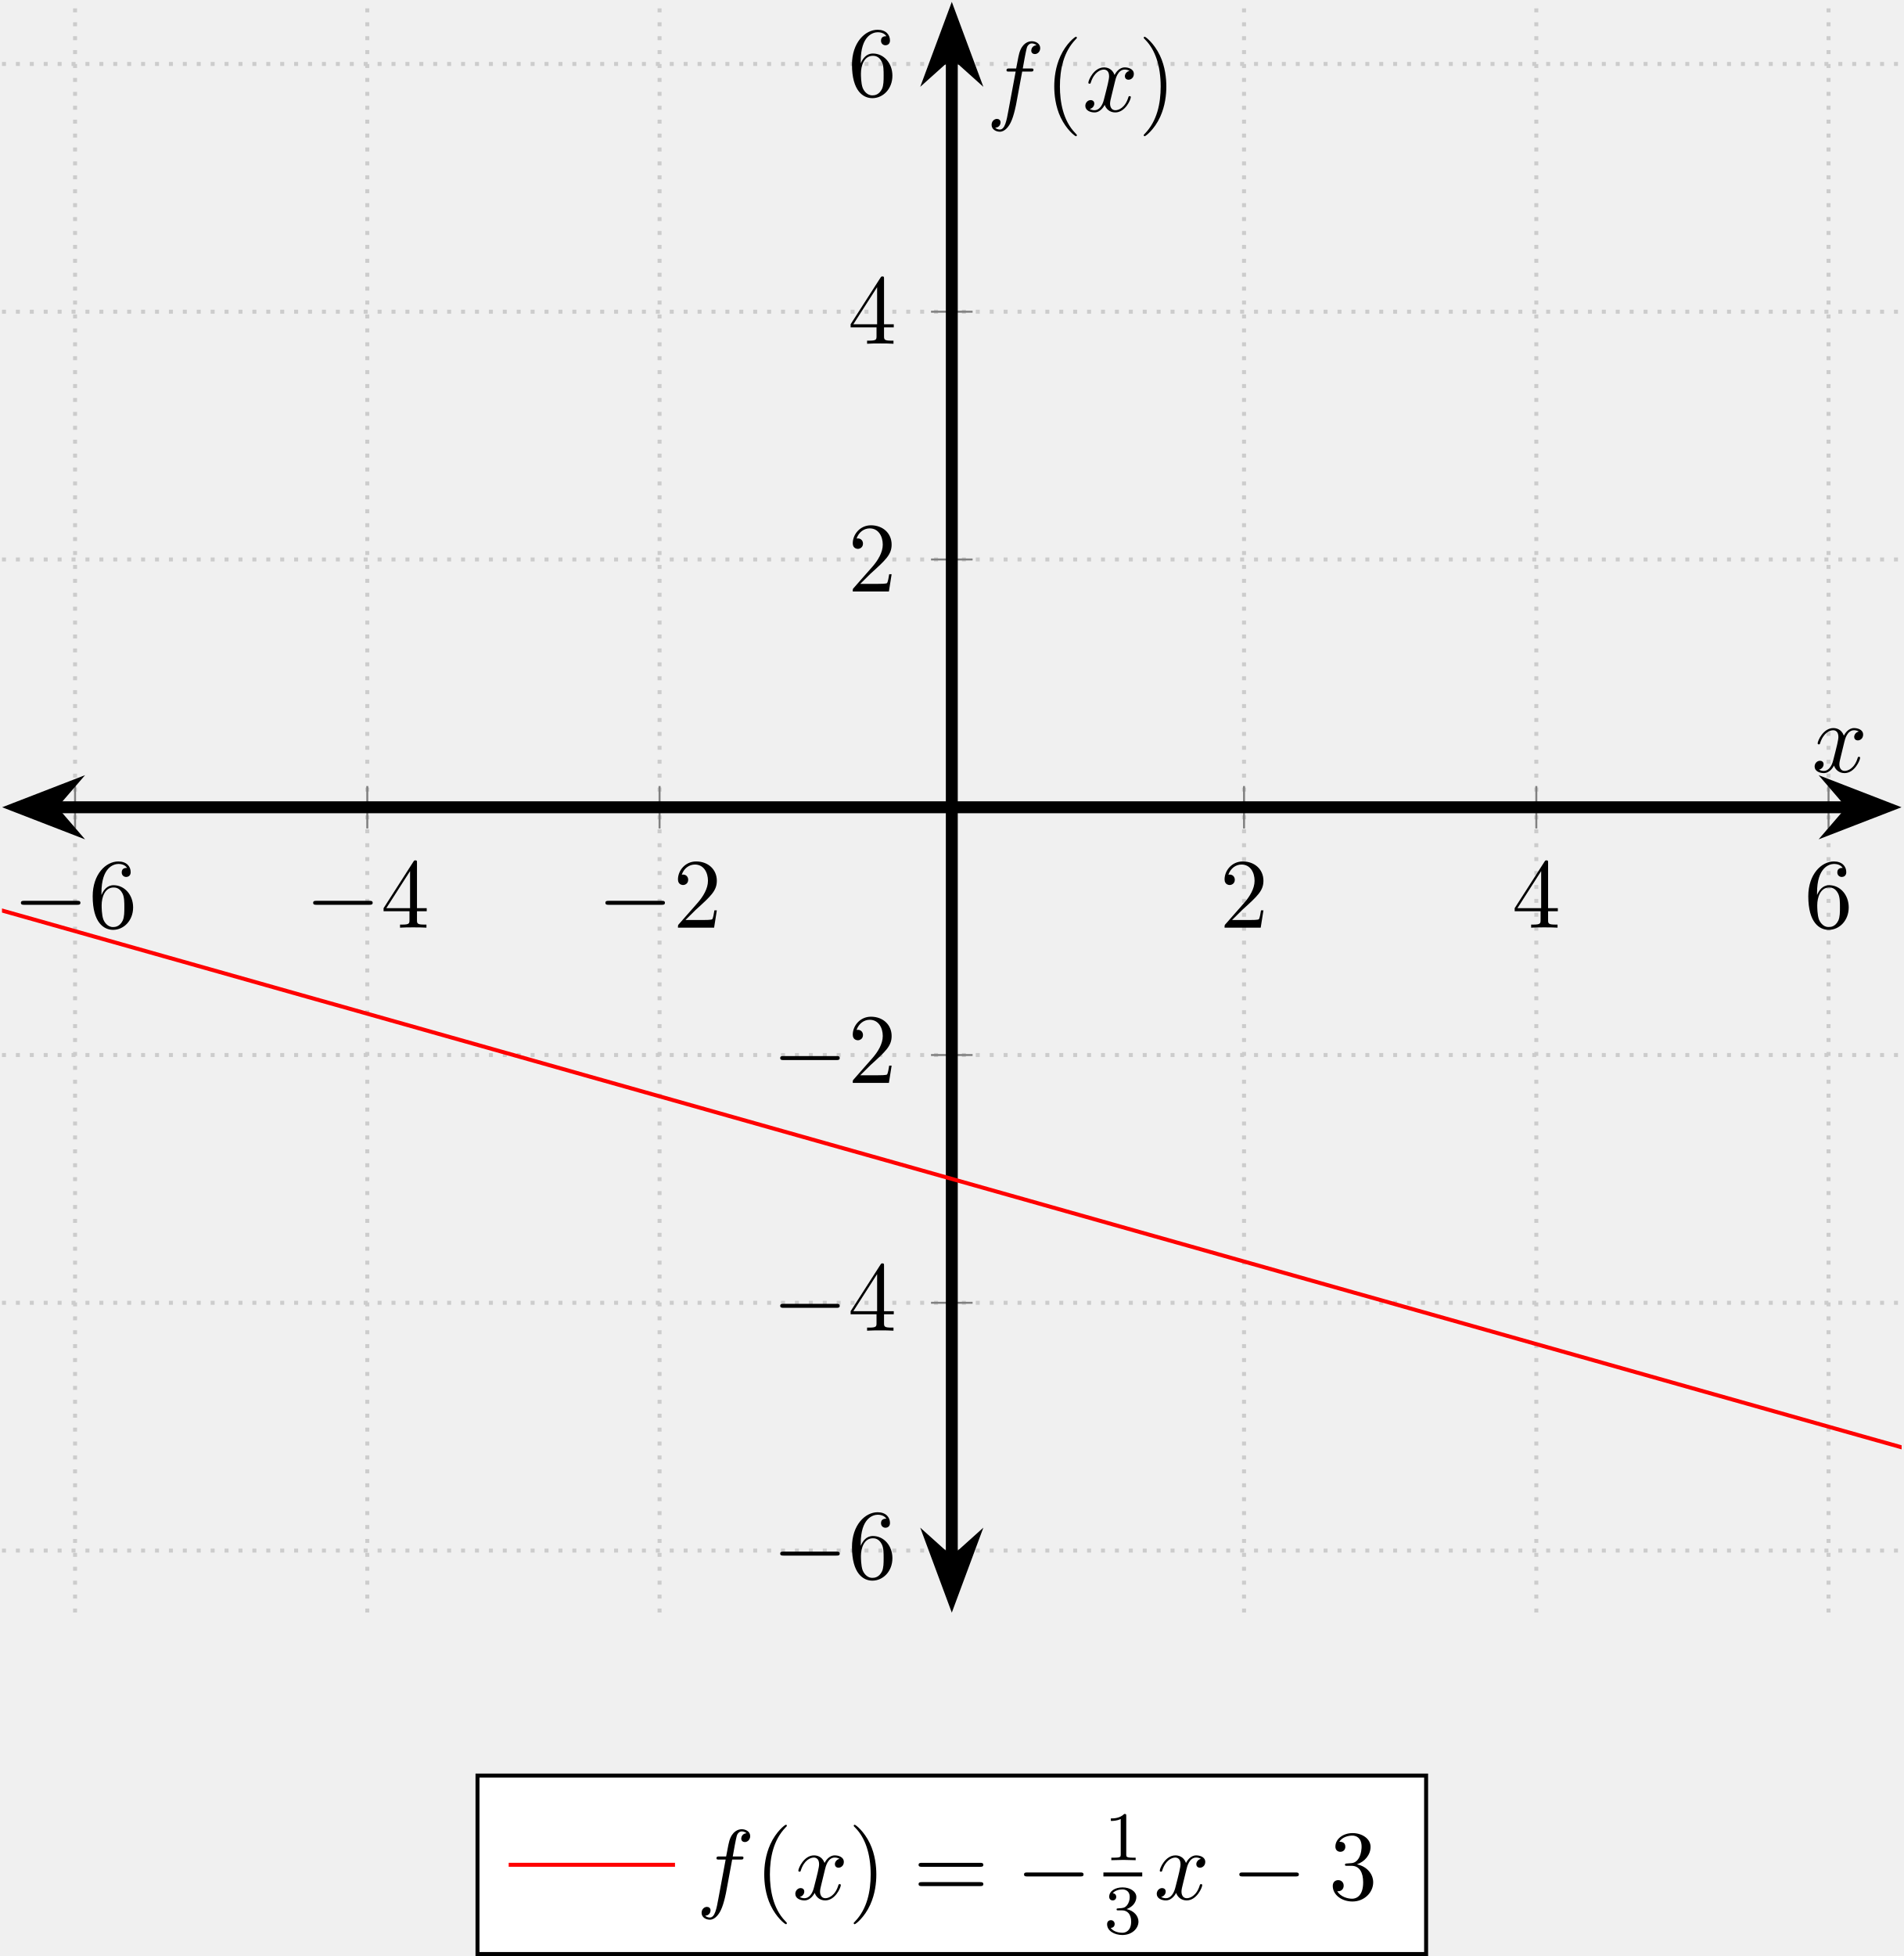
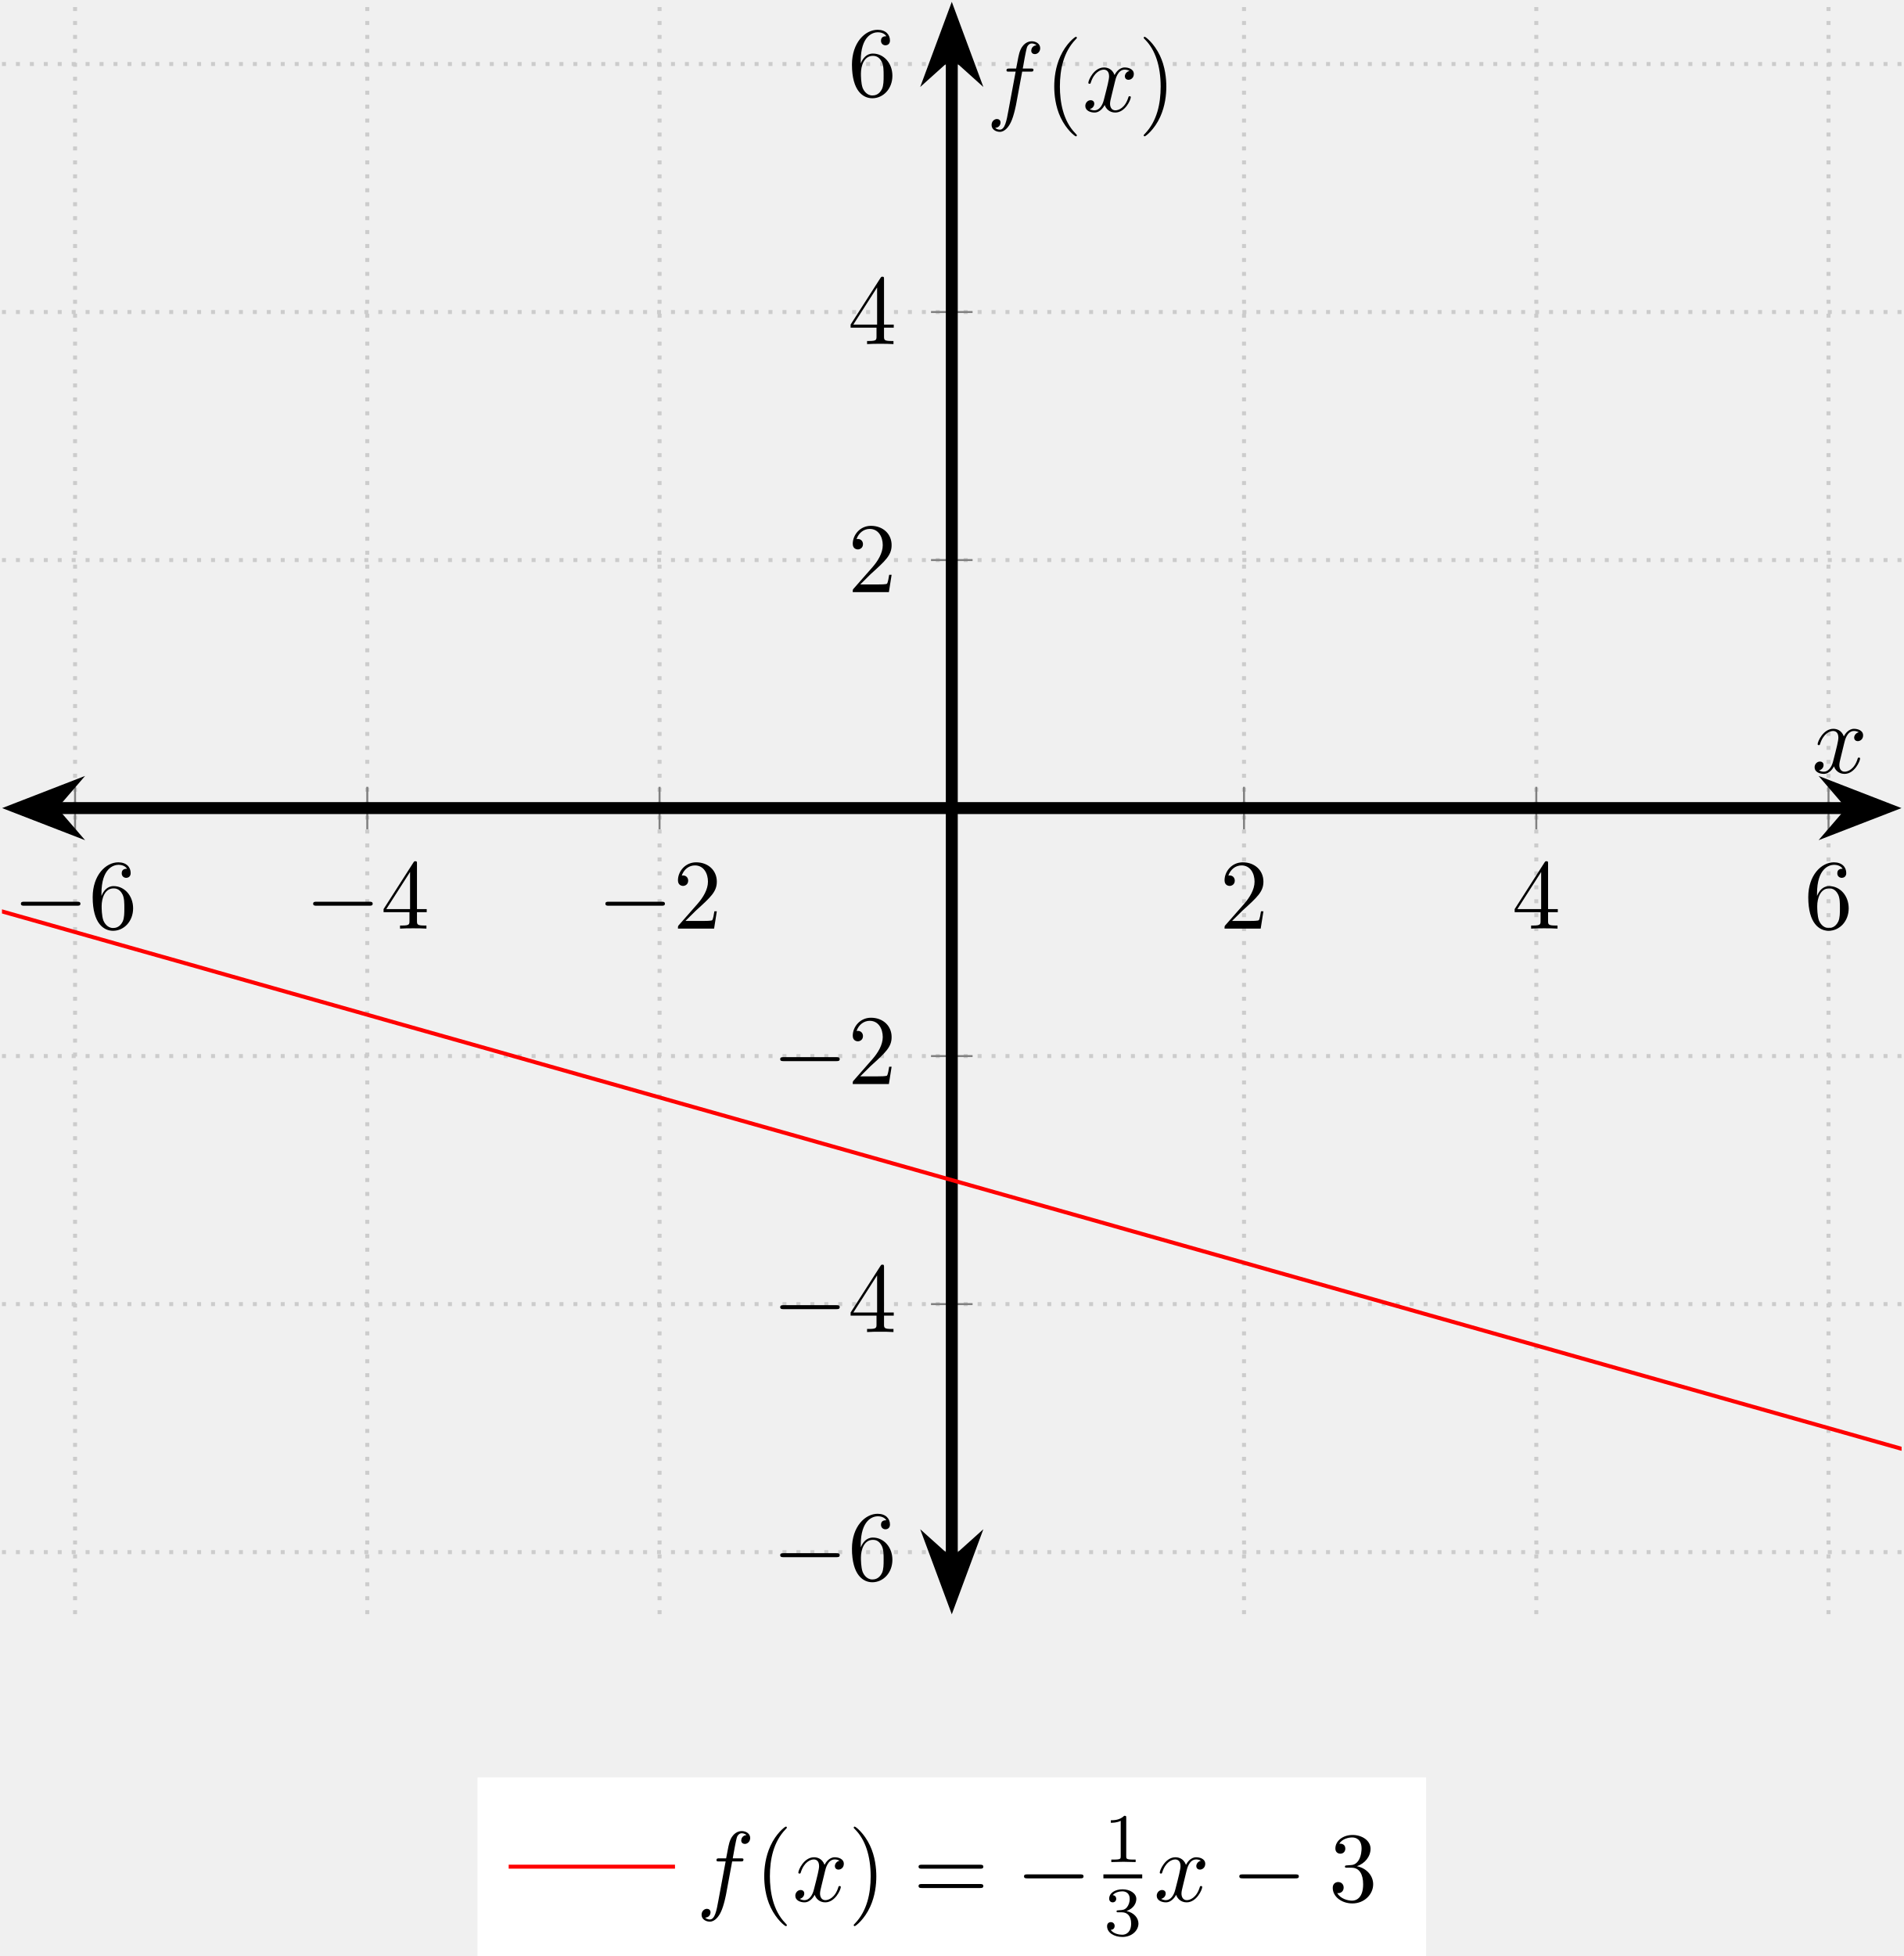
- <svg xmlns="http://www.w3.org/2000/svg" xmlns:xlink="http://www.w3.org/1999/xlink" version="1.1" width="220.304pt" height="226.324pt" viewBox="-69.726 -71.543 220.304 226.324">
+ <svg xmlns="http://www.w3.org/2000/svg" xmlns:xlink="http://www.w3.org/1999/xlink" version="1.1" width="220.305pt" height="226.327pt" viewBox="-69.726 -71.542 220.305 226.327">
  <defs>
    <clipPath id="clip1">
-       <path d="M-69.496 115.036H150.348V-71.312H-69.496Z" />
+       <path d="M-69.496 115.23H150.348V-71.312H-69.496Z" />
    </clipPath>
    <path id="g1-102" d="M3.656-3.985H4.513C4.712-3.985 4.812-3.985 4.812-4.184C4.812-4.294 4.712-4.294 4.543-4.294H3.716L3.925-5.43C3.965-5.639 4.105-6.346 4.164-6.466C4.254-6.655 4.423-6.804 4.633-6.804C4.672-6.804 4.932-6.804 5.121-6.625C4.682-6.585 4.583-6.237 4.583-6.087C4.583-5.858 4.762-5.738 4.951-5.738C5.21-5.738 5.499-5.958 5.499-6.336C5.499-6.795 5.041-7.024 4.633-7.024C4.294-7.024 3.666-6.844 3.367-5.858C3.308-5.649 3.278-5.549 3.039-4.294H2.351C2.162-4.294 2.052-4.294 2.052-4.105C2.052-3.985 2.142-3.985 2.331-3.985H2.989L2.242-.05C2.062 .917 1.893 1.823 1.375 1.823C1.335 1.823 1.086 1.823 .897 1.644C1.355 1.614 1.445 1.255 1.445 1.106C1.445 .877 1.265 .757 1.076 .757C.817 .757 .528 .976 .528 1.355C.528 1.803 .966 2.042 1.375 2.042C1.923 2.042 2.321 1.455 2.501 1.076C2.819 .448 3.049-.757 3.059-.827L3.656-3.985Z" />
    <path id="g1-120" d="M3.328-3.009C3.387-3.268 3.616-4.184 4.314-4.184C4.364-4.184 4.603-4.184 4.812-4.055C4.533-4.005 4.334-3.756 4.334-3.517C4.334-3.357 4.443-3.168 4.712-3.168C4.932-3.168 5.25-3.347 5.25-3.746C5.25-4.264 4.663-4.403 4.324-4.403C3.746-4.403 3.397-3.875 3.278-3.646C3.029-4.304 2.491-4.403 2.202-4.403C1.166-4.403 .598-3.118 .598-2.869C.598-2.77 .697-2.77 .717-2.77C.797-2.77 .827-2.79 .847-2.879C1.186-3.935 1.843-4.184 2.182-4.184C2.371-4.184 2.72-4.095 2.72-3.517C2.72-3.208 2.55-2.54 2.182-1.146C2.022-.528 1.674-.11 1.235-.11C1.176-.11 .946-.11 .737-.239C.986-.289 1.205-.498 1.205-.777C1.205-1.046 .986-1.126 .837-1.126C.538-1.126 .289-.867 .289-.548C.289-.09 .787 .11 1.225 .11C1.883 .11 2.242-.588 2.271-.648C2.391-.279 2.75 .11 3.347 .11C4.374 .11 4.941-1.176 4.941-1.425C4.941-1.524 4.852-1.524 4.822-1.524C4.732-1.524 4.712-1.484 4.692-1.415C4.364-.349 3.686-.11 3.367-.11C2.979-.11 2.819-.428 2.819-.767C2.819-.986 2.879-1.205 2.989-1.644L3.328-3.009Z" />
    <path id="g3-49" d="M2.336-4.435C2.336-4.624 2.322-4.631 2.127-4.631C1.681-4.191 1.046-4.184 .76-4.184V-3.933C.928-3.933 1.388-3.933 1.771-4.129V-.572C1.771-.342 1.771-.251 1.074-.251H.809V0C.934-.007 1.792-.028 2.05-.028C2.267-.028 3.145-.007 3.299 0V-.251H3.034C2.336-.251 2.336-.342 2.336-.572V-4.435Z" />
    <path id="g3-51" d="M1.904-2.329C2.448-2.329 2.838-1.953 2.838-1.206C2.838-.342 2.336-.084 1.932-.084C1.653-.084 1.039-.16 .746-.572C1.074-.586 1.151-.816 1.151-.962C1.151-1.186 .983-1.346 .767-1.346C.572-1.346 .377-1.227 .377-.941C.377-.286 1.102 .139 1.946 .139C2.915 .139 3.585-.509 3.585-1.206C3.585-1.75 3.138-2.294 2.371-2.455C3.103-2.72 3.368-3.243 3.368-3.668C3.368-4.219 2.734-4.631 1.96-4.631S.593-4.254 .593-3.696C.593-3.459 .746-3.327 .955-3.327C1.172-3.327 1.311-3.487 1.311-3.682C1.311-3.884 1.172-4.031 .955-4.045C1.2-4.352 1.681-4.428 1.939-4.428C2.253-4.428 2.692-4.275 2.692-3.668C2.692-3.375 2.594-3.055 2.413-2.838C2.183-2.573 1.988-2.559 1.639-2.538C1.465-2.525 1.451-2.525 1.416-2.518C1.402-2.518 1.346-2.504 1.346-2.427C1.346-2.329 1.409-2.329 1.527-2.329H1.904Z" />
    <path id="g2-40" d="M3.298 2.391C3.298 2.361 3.298 2.341 3.128 2.172C1.883 .917 1.564-.966 1.564-2.491C1.564-4.224 1.943-5.958 3.168-7.203C3.298-7.323 3.298-7.342 3.298-7.372C3.298-7.442 3.258-7.472 3.198-7.472C3.098-7.472 2.202-6.795 1.614-5.529C1.106-4.433 .986-3.328 .986-2.491C.986-1.714 1.096-.508 1.644 .618C2.242 1.843 3.098 2.491 3.198 2.491C3.258 2.491 3.298 2.461 3.298 2.391Z" />
    <path id="g2-41" d="M2.879-2.491C2.879-3.268 2.77-4.473 2.222-5.599C1.624-6.824 .767-7.472 .667-7.472C.608-7.472 .568-7.432 .568-7.372C.568-7.342 .568-7.323 .757-7.143C1.733-6.157 2.301-4.573 2.301-2.491C2.301-.787 1.933 .966 .697 2.222C.568 2.341 .568 2.361 .568 2.391C.568 2.451 .608 2.491 .667 2.491C.767 2.491 1.664 1.813 2.252 .548C2.76-.548 2.879-1.654 2.879-2.491Z" />
    <path id="g2-50" d="M1.265-.767L2.321-1.793C3.875-3.168 4.473-3.706 4.473-4.702C4.473-5.838 3.577-6.635 2.361-6.635C1.235-6.635 .498-5.719 .498-4.832C.498-4.274 .996-4.274 1.026-4.274C1.196-4.274 1.544-4.394 1.544-4.802C1.544-5.061 1.365-5.32 1.016-5.32C.936-5.32 .917-5.32 .887-5.31C1.116-5.958 1.654-6.326 2.232-6.326C3.138-6.326 3.567-5.519 3.567-4.702C3.567-3.905 3.068-3.118 2.521-2.501L.608-.369C.498-.259 .498-.239 .498 0H4.194L4.473-1.733H4.224C4.174-1.435 4.105-.996 4.005-.847C3.935-.767 3.278-.767 3.059-.767H1.265Z" />
    <path id="g2-51" d="M2.889-3.507C3.706-3.776 4.284-4.473 4.284-5.26C4.284-6.077 3.407-6.635 2.451-6.635C1.445-6.635 .687-6.037 .687-5.28C.687-4.951 .907-4.762 1.196-4.762C1.504-4.762 1.704-4.981 1.704-5.27C1.704-5.768 1.235-5.768 1.086-5.768C1.395-6.257 2.052-6.386 2.411-6.386C2.819-6.386 3.367-6.167 3.367-5.27C3.367-5.151 3.347-4.573 3.088-4.134C2.79-3.656 2.451-3.626 2.202-3.616C2.122-3.606 1.883-3.587 1.813-3.587C1.733-3.577 1.664-3.567 1.664-3.467C1.664-3.357 1.733-3.357 1.903-3.357H2.341C3.158-3.357 3.527-2.68 3.527-1.704C3.527-.349 2.839-.06 2.401-.06C1.973-.06 1.225-.229 .877-.817C1.225-.767 1.534-.986 1.534-1.365C1.534-1.724 1.265-1.923 .976-1.923C.737-1.923 .418-1.783 .418-1.345C.418-.438 1.345 .219 2.431 .219C3.646 .219 4.553-.687 4.553-1.704C4.553-2.521 3.925-3.298 2.889-3.507Z" />
    <path id="g2-52" d="M2.929-1.644V-.777C2.929-.418 2.909-.309 2.172-.309H1.963V0C2.371-.03 2.889-.03 3.308-.03S4.254-.03 4.663 0V-.309H4.453C3.716-.309 3.696-.418 3.696-.777V-1.644H4.692V-1.953H3.696V-6.486C3.696-6.685 3.696-6.745 3.537-6.745C3.447-6.745 3.417-6.745 3.337-6.625L.279-1.953V-1.644H2.929ZM2.989-1.953H.558L2.989-5.669V-1.953Z" />
    <path id="g2-54" d="M1.315-3.268V-3.507C1.315-6.027 2.55-6.386 3.059-6.386C3.298-6.386 3.716-6.326 3.935-5.988C3.786-5.988 3.387-5.988 3.387-5.539C3.387-5.23 3.626-5.081 3.846-5.081C4.005-5.081 4.304-5.171 4.304-5.559C4.304-6.157 3.866-6.635 3.039-6.635C1.763-6.635 .418-5.35 .418-3.148C.418-.488 1.574 .219 2.501 .219C3.606 .219 4.553-.717 4.553-2.032C4.553-3.298 3.666-4.254 2.56-4.254C1.883-4.254 1.514-3.746 1.315-3.268ZM2.501-.06C1.873-.06 1.574-.658 1.514-.807C1.335-1.275 1.335-2.072 1.335-2.252C1.335-3.029 1.654-4.025 2.55-4.025C2.71-4.025 3.168-4.025 3.477-3.407C3.656-3.039 3.656-2.531 3.656-2.042C3.656-1.564 3.656-1.066 3.487-.707C3.188-.11 2.73-.06 2.501-.06Z" />
    <path id="g2-61" d="M6.844-3.258C6.994-3.258 7.183-3.258 7.183-3.457S6.994-3.656 6.854-3.656H.887C.747-3.656 .558-3.656 .558-3.457S.747-3.258 .897-3.258H6.844ZM6.854-1.325C6.994-1.325 7.183-1.325 7.183-1.524S6.994-1.724 6.844-1.724H.897C.747-1.724 .558-1.724 .558-1.524S.747-1.325 .887-1.325H6.854Z" />
    <path id="g0-0" d="M6.565-2.291C6.735-2.291 6.914-2.291 6.914-2.491S6.735-2.69 6.565-2.69H1.176C1.006-2.69 .827-2.69 .827-2.491S1.006-2.291 1.176-2.291H6.565Z" />
  </defs>
  <g id="page1">
-     <path d="M-61.039 115.035V-71.313M-27.219 115.035V-71.313M6.605 115.035V-71.313M74.246 115.035V-71.313M108.071 115.035V-71.313M141.891 115.035V-71.313" stroke="#ccc" fill="none" stroke-width=".46" stroke-miterlimit="10" stroke-dasharray=".46 1.15" />
-     <path d="M-69.496 107.872H150.348M-69.496 79.2H150.348M-69.496 50.532H150.348M-69.496-6.808H150.348M-69.496-35.476H150.348M-69.496-64.144H150.348" stroke="#ccc" fill="none" stroke-width=".46" stroke-miterlimit="10" stroke-dasharray=".46 1.15" />
-     <path d="M-61.039 24.317V19.407M-27.219 24.317V19.407M6.605 24.317V19.407M74.246 24.317V19.407M108.071 24.317V19.407M141.891 24.317V19.407" stroke="#808080" fill="none" stroke-width=".23" stroke-miterlimit="10" />
-     <path d="M38.019 107.872H42.832M38.019 79.2H42.832M38.019 50.532H42.832M38.019-6.808H42.832M38.019-35.476H42.832M38.019-64.144H42.832" stroke="#808080" fill="none" stroke-width=".23" stroke-miterlimit="10" />
-     <path d="M-63.66 21.864H144.512" stroke="#000" fill="none" stroke-width="1.38" stroke-miterlimit="10" />
-     <path d="M-67.566 21.863L-62.207 23.937L-63.996 21.863L-62.207 19.789Z" />
-     <path d="M-67.566 21.863L-62.207 23.937L-63.996 21.863L-62.207 19.789Z" stroke="#000" fill="none" stroke-width="1.38" stroke-miterlimit="10" />
-     <path d="M148.422 21.863L143.062 19.789L144.847 21.863L143.062 23.937Z" />
-     <path d="M148.422 21.863L143.062 19.789L144.847 21.863L143.062 23.937Z" stroke="#000" fill="none" stroke-width="1.38" stroke-miterlimit="10" />
-     <path d="M40.426 109.083V-65.355" stroke="#000" fill="none" stroke-width="1.38" stroke-miterlimit="10" />
-     <path d="M40.426 113.07L42.457 107.601L40.426 109.426L38.394 107.601Z" />
-     <path d="M40.426 113.07L42.457 107.601L40.426 109.426L38.394 107.601Z" stroke="#000" fill="none" stroke-width="1.38" stroke-miterlimit="10" />
-     <path d="M40.426-69.348L38.394-63.879L40.426-65.703L42.457-63.879Z" />
-     <path d="M40.426-69.348L38.394-63.879L40.426-65.703L42.457-63.879Z" stroke="#000" fill="none" stroke-width="1.38" stroke-miterlimit="10" />
-     <g transform="matrix(1.13165 0 0 1.15471 16.68123 -63.44313)">
-       <use x="-75.044" y="85.942" xlink:href="#g0-0" />
-       <use x="-67.295" y="85.942" xlink:href="#g2-54" />
+     <path d="M-61.039 115.23V-71.312M-27.219 115.23V-71.312M6.605 115.23V-71.312M74.246 115.23V-71.312M108.071 115.23V-71.312M141.891 115.23V-71.312" stroke="#ccc" fill="none" stroke-width=".461" stroke-miterlimit="10" stroke-dasharray=".461 1.152" />
+     <path d="M-69.496 108.054H150.348M-69.496 79.355H150.348M-69.496 50.656H150.348M-69.496-6.738H150.348M-69.496-35.438H150.348M-69.496-64.137H150.348" stroke="#ccc" fill="none" stroke-width=".461" stroke-miterlimit="10" stroke-dasharray=".461 1.152" />
+     <path d="M-61.039 24.418V19.5M-27.219 24.418V19.5M6.605 24.418V19.5M74.246 24.418V19.5M108.071 24.418V19.5M141.891 24.418V19.5" stroke="#808080" fill="none" stroke-width=".23" stroke-miterlimit="10" />
+     <path d="M38.019 108.054H42.832M38.019 79.355H42.832M38.019 50.656H42.832M38.019-6.738H42.832M38.019-35.438H42.832M38.019-64.137H42.832" stroke="#808080" fill="none" stroke-width=".23" stroke-miterlimit="10" />
+     <path d="M-63.66 21.961H144.512" stroke="#000" fill="none" stroke-width="1.382" stroke-miterlimit="10" />
+     <path d="M-67.566 21.961L-62.207 24.035L-63.996 21.961L-62.207 19.883Z" />
+     <path d="M-67.566 21.961L-62.207 24.035L-63.996 21.961L-62.207 19.883Z" stroke="#000" fill="none" stroke-width="1.382" stroke-miterlimit="10" />
+     <path d="M148.422 21.961L143.062 19.883L144.847 21.961L143.062 24.035Z" />
+     <path d="M148.422 21.961L143.062 19.883L144.847 21.961L143.062 24.035Z" stroke="#000" fill="none" stroke-width="1.382" stroke-miterlimit="10" />
+     <path d="M40.426 109.269V-65.351" stroke="#000" fill="none" stroke-width="1.382" stroke-miterlimit="10" />
+     <path d="M40.426 113.262L42.457 107.789L40.426 109.613L38.394 107.789Z" />
+     <path d="M40.426 113.262L42.457 107.789L40.426 109.613L38.394 107.789Z" stroke="#000" fill="none" stroke-width="1.382" stroke-miterlimit="10" />
+     <path d="M40.426-69.344L38.394-63.867L40.426-65.695L42.457-63.867Z" />
+     <path d="M40.426-69.344L38.394-63.867L40.426-65.695L42.457-63.867Z" stroke="#000" fill="none" stroke-width="1.382" stroke-miterlimit="10" />
+     <g transform="matrix(1.13165 0 0 1.1559 16.68123 -63.89876)">
+       <use x="-75.044" y="86.344" xlink:href="#g0-0" />
+       <use x="-67.295" y="86.344" xlink:href="#g2-54" />
    </g>
-     <g transform="matrix(1.13165 0 0 1.15471 50.50293 -63.44313)">
-       <use x="-75.044" y="85.942" xlink:href="#g0-0" />
-       <use x="-67.295" y="85.942" xlink:href="#g2-52" />
+     <g transform="matrix(1.13165 0 0 1.1559 50.50293 -63.89876)">
+       <use x="-75.044" y="86.344" xlink:href="#g0-0" />
+       <use x="-67.295" y="86.344" xlink:href="#g2-52" />
    </g>
-     <g transform="matrix(1.13165 0 0 1.15471 84.32466 -63.44313)">
-       <use x="-75.044" y="85.942" xlink:href="#g0-0" />
-       <use x="-67.295" y="85.942" xlink:href="#g2-50" />
+     <g transform="matrix(1.13165 0 0 1.1559 84.32466 -63.89876)">
+       <use x="-75.044" y="86.344" xlink:href="#g0-0" />
+       <use x="-67.295" y="86.344" xlink:href="#g2-50" />
    </g>
-     <g transform="matrix(1.13165 0 0 1.15471 156.3526 -63.44313)">
-       <use x="-75.044" y="85.942" xlink:href="#g2-50" />
+     <g transform="matrix(1.13165 0 0 1.1559 156.3526 -63.89876)">
+       <use x="-75.044" y="86.344" xlink:href="#g2-50" />
    </g>
-     <g transform="matrix(1.13165 0 0 1.15471 190.1744 -63.44313)">
-       <use x="-75.044" y="85.942" xlink:href="#g2-52" />
+     <g transform="matrix(1.13165 0 0 1.1559 190.1744 -63.89876)">
+       <use x="-75.044" y="86.344" xlink:href="#g2-52" />
    </g>
-     <g transform="matrix(1.13165 0 0 1.15471 223.9964 -63.44313)">
-       <use x="-75.044" y="85.942" xlink:href="#g2-54" />
+     <g transform="matrix(1.13165 0 0 1.1559 223.9964 -63.89876)">
+       <use x="-75.044" y="86.344" xlink:href="#g2-54" />
    </g>
-     <g transform="matrix(1.13165 0 0 1.15471 104.5543 11.85857)">
-       <use x="-75.044" y="85.942" xlink:href="#g0-0" />
-       <use x="-67.295" y="85.942" xlink:href="#g2-54" />
+     <g transform="matrix(1.13165 0 0 1.1559 104.5543 11.48074)">
+       <use x="-75.044" y="86.344" xlink:href="#g0-0" />
+       <use x="-67.295" y="86.344" xlink:href="#g2-54" />
    </g>
-     <g transform="matrix(1.13165 0 0 1.15471 104.5543 -16.81063)">
-       <use x="-75.044" y="85.942" xlink:href="#g0-0" />
-       <use x="-67.295" y="85.942" xlink:href="#g2-52" />
+     <g transform="matrix(1.13165 0 0 1.1559 104.5543 -17.21816)">
+       <use x="-75.044" y="86.344" xlink:href="#g0-0" />
+       <use x="-67.295" y="86.344" xlink:href="#g2-52" />
    </g>
-     <g transform="matrix(1.13165 0 0 1.15471 104.5543 -45.47963)">
-       <use x="-75.044" y="85.942" xlink:href="#g0-0" />
-       <use x="-67.295" y="85.942" xlink:href="#g2-50" />
+     <g transform="matrix(1.13165 0 0 1.1559 104.5543 -45.91676)">
+       <use x="-75.044" y="86.344" xlink:href="#g0-0" />
+       <use x="-67.295" y="86.344" xlink:href="#g2-50" />
    </g>
-     <g transform="matrix(1.13165 0 0 1.15471 113.3233 -102.3382)">
-       <use x="-75.044" y="85.942" xlink:href="#g2-50" />
+     <g transform="matrix(1.13165 0 0 1.1559 113.3233 -102.834)">
+       <use x="-75.044" y="86.344" xlink:href="#g2-50" />
    </g>
-     <g transform="matrix(1.13165 0 0 1.15471 113.3233 -131.0072)">
-       <use x="-75.044" y="85.942" xlink:href="#g2-52" />
+     <g transform="matrix(1.13165 0 0 1.1559 113.3233 -131.5326)">
+       <use x="-75.044" y="86.344" xlink:href="#g2-52" />
    </g>
-     <g transform="matrix(1.13165 0 0 1.15471 113.3233 -159.6762)">
-       <use x="-75.044" y="85.942" xlink:href="#g2-54" />
+     <g transform="matrix(1.13165 0 0 1.1559 113.3233 -160.2311)">
+       <use x="-75.044" y="86.344" xlink:href="#g2-54" />
    </g>
-     <path d="M-77.949 31.418L-75.559 32.094L-73.168 32.77L-70.777 33.446L-68.387 34.122L-65.992 34.797L-63.602 35.473L-61.211 36.149L-58.82 36.825L-56.43 37.501L-54.039 38.176L-51.648 38.852L-49.254 39.528L-46.863 40.204L-44.473 40.879L-42.082 41.555L-39.691 42.231L-37.301 42.907L-34.91 43.583L-32.516 44.258L-30.125 44.93L-27.734 45.606L-25.344 46.282L-22.953 46.957L-20.563 47.633L-18.172 48.309L-15.777 48.985L-13.387 49.661L-10.996 50.336L-8.605 51.012L-6.215 51.688L-3.824 52.364L-1.434 53.04L.961 53.715L3.352 54.391L5.742 55.067L8.133 55.743L10.523 56.418L12.914 57.094L15.305 57.77L17.699 58.446L20.09 59.122L22.48 59.797L24.871 60.473L27.262 61.149L29.652 61.821L32.047 62.497L34.437 63.172L36.828 63.848L39.219 64.524L41.609 65.2L44 65.875L46.391 66.551L48.785 67.227L51.176 67.903L53.566 68.579L55.957 69.254L58.348 69.93L60.738 70.606L63.129 71.282L65.524 71.958L67.914 72.633L70.305 73.309L72.695 73.985L75.086 74.661L77.476 75.336L79.868 76.012L82.262 76.688L84.652 77.364L87.043 78.04L89.433 78.711L91.825 79.387L94.215 80.063L96.606 80.739L99 81.415L101.39 82.09L103.782 82.766L106.172 83.442L108.563 84.118L110.953 84.793L113.344 85.469L115.739 86.145L118.129 86.821L120.52 87.497L122.91 88.172L125.301 88.848L127.691 89.524L130.086 90.2L132.477 90.876L134.867 91.551L137.258 92.227L139.648 92.903L142.039 93.579L144.429 94.254L146.824 94.93L149.215 95.602L151.605 96.278L153.996 96.954L156.386 97.629L158.778 98.305" stroke="#f00" fill="none" stroke-width=".46" stroke-miterlimit="10" clip-path="url(#clip1)" />
-     <g transform="matrix(1.13165 0 0 1.15471 224.8764 -81.45373)">
-       <use x="-75.044" y="85.942" xlink:href="#g1-120" />
+     <path d="M-77.949 31.527L-75.559 32.203L-73.168 32.879L-70.777 33.554L-68.387 34.23L-65.992 34.906L-63.602 35.582L-61.211 36.261L-58.82 36.937L-56.43 37.613L-54.039 38.289L-51.648 38.964L-49.254 39.64L-46.863 40.316L-44.473 40.996L-42.082 41.672L-39.691 42.347L-37.301 43.023L-34.91 43.699L-32.516 44.375L-30.125 45.05L-27.734 45.726L-25.344 46.406L-22.953 47.082L-20.563 47.757L-18.172 48.433L-15.777 49.109L-13.387 49.785L-10.996 50.461L-8.605 51.14L-6.215 51.816L-3.824 52.492L-1.434 53.168L.961 53.843L3.352 54.519L5.742 55.195L8.133 55.875L10.523 56.55L12.914 57.226L15.305 57.902L17.699 58.578L20.09 59.254L22.48 59.929L24.871 60.609L27.262 61.285L29.652 61.961L32.047 62.636L34.437 63.312L36.828 63.988L39.219 64.664L41.609 65.34L44 66.019L46.391 66.695L48.785 67.371L51.176 68.047L53.566 68.722L55.957 69.398L58.348 70.074L60.738 70.754L63.129 71.429L65.524 72.105L67.914 72.781L70.305 73.457L72.695 74.132L75.086 74.808L77.476 75.488L79.868 76.164L82.262 76.839L84.652 77.515L87.043 78.191L89.433 78.867L91.825 79.543L94.215 80.222L96.606 80.898L99 81.574L101.39 82.25L103.782 82.925L106.172 83.601L108.563 84.277L110.953 84.953L113.344 85.632L115.739 86.308L118.129 86.984L120.52 87.66L122.91 88.336L125.301 89.011L127.691 89.687L130.086 90.367L132.477 91.043L134.867 91.718L137.258 92.394L139.648 93.07L142.039 93.746L144.429 94.422L146.824 95.101L149.215 95.777L151.605 96.453L153.996 97.129L156.386 97.804L158.778 98.48" stroke="#f00" fill="none" stroke-width=".461" stroke-miterlimit="10" clip-path="url(#clip1)" />
+     <g transform="matrix(1.13165 0 0 1.1559 224.8764 -81.92796)">
+       <use x="-75.044" y="86.344" xlink:href="#g1-120" />
    </g>
-     <g transform="matrix(1.13165 0 0 1.15471 129.3573 -157.8987)">
-       <use x="-75.044" y="85.942" xlink:href="#g1-102" />
-       <use x="-69.094" y="85.942" xlink:href="#g2-40" />
-       <use x="-65.22" y="85.942" xlink:href="#g1-120" />
-       <use x="-59.526" y="85.942" xlink:href="#g2-41" />
+     <g transform="matrix(1.13165 0 0 1.1559 129.3573 -158.4518)">
+       <use x="-75.044" y="86.344" xlink:href="#g1-102" />
+       <use x="-69.094" y="86.344" xlink:href="#g2-40" />
+       <use x="-65.22" y="86.344" xlink:href="#g1-120" />
+       <use x="-59.526" y="86.344" xlink:href="#g2-41" />
    </g>
-     <path d="M-14.465 154.551H95.317V133.903H-14.465Z" fill="#fff" />
-     <path d="M-14.465 154.551H95.317V133.903H-14.465Z" stroke="#000" fill="none" stroke-width=".46" stroke-miterlimit="10" />
-     <path d="M-10.855 144.227H-1.234H8.391" stroke="#f00" fill="none" stroke-width=".46" stroke-miterlimit="10" />
-     <g transform="matrix(1.13165 0 0 1.15471 76.32189 48.98457)">
-       <use x="-57.837" y="85.942" xlink:href="#g1-102" />
-       <use x="-51.887" y="85.942" xlink:href="#g2-40" />
-       <use x="-48.012" y="85.942" xlink:href="#g1-120" />
-       <use x="-42.318" y="85.942" xlink:href="#g2-41" />
-       <use x="-35.677" y="85.942" xlink:href="#g2-61" />
-       <use x="-25.161" y="85.942" xlink:href="#g0-0" />
-       <use x="-16.216" y="82.02" xlink:href="#g3-49" />
+     <path d="M-14.465 154.785H95.317V134.113H-14.465Z" fill="#fff" />
+     <path d="M-10.855 144.449H-1.234H8.391" stroke="#f00" fill="none" stroke-width=".461" stroke-miterlimit="10" />
+     <g transform="matrix(1.13165 0 0 1.1559 76.32189 48.64474)">
+       <use x="-57.837" y="86.344" xlink:href="#g1-102" />
+       <use x="-51.887" y="86.344" xlink:href="#g2-40" />
+       <use x="-48.012" y="86.344" xlink:href="#g1-120" />
+       <use x="-42.318" y="86.344" xlink:href="#g2-41" />
+       <use x="-35.677" y="86.344" xlink:href="#g2-61" />
+       <use x="-25.161" y="86.344" xlink:href="#g0-0" />
+       <use x="-16.216" y="82.422" xlink:href="#g3-49" />
    </g>
-     <rect x="-16.216" y="83.252" height=".398" width="3.971" transform="matrix(1.13165 0 0 1.15471 76.32189 48.98457)" />
-     <g transform="matrix(1.13165 0 0 1.15471 76.32189 48.98457)">
-       <use x="-16.216" y="89.378" xlink:href="#g3-51" />
-       <use x="-11.05" y="85.942" xlink:href="#g1-120" />
-       <use x="-3.142" y="85.942" xlink:href="#g0-0" />
-       <use x="6.821" y="85.942" xlink:href="#g2-51" />
+     <rect x="-16.216" y="83.654" height=".398" width="3.971" transform="matrix(1.13165 0 0 1.1559 76.32189 48.64474)" />
+     <g transform="matrix(1.13165 0 0 1.1559 76.32189 48.64474)">
+       <use x="-16.216" y="89.78" xlink:href="#g3-51" />
+       <use x="-11.05" y="86.344" xlink:href="#g1-120" />
+       <use x="-3.142" y="86.344" xlink:href="#g0-0" />
+       <use x="6.821" y="86.344" xlink:href="#g2-51" />
    </g>
  </g>
</svg>
